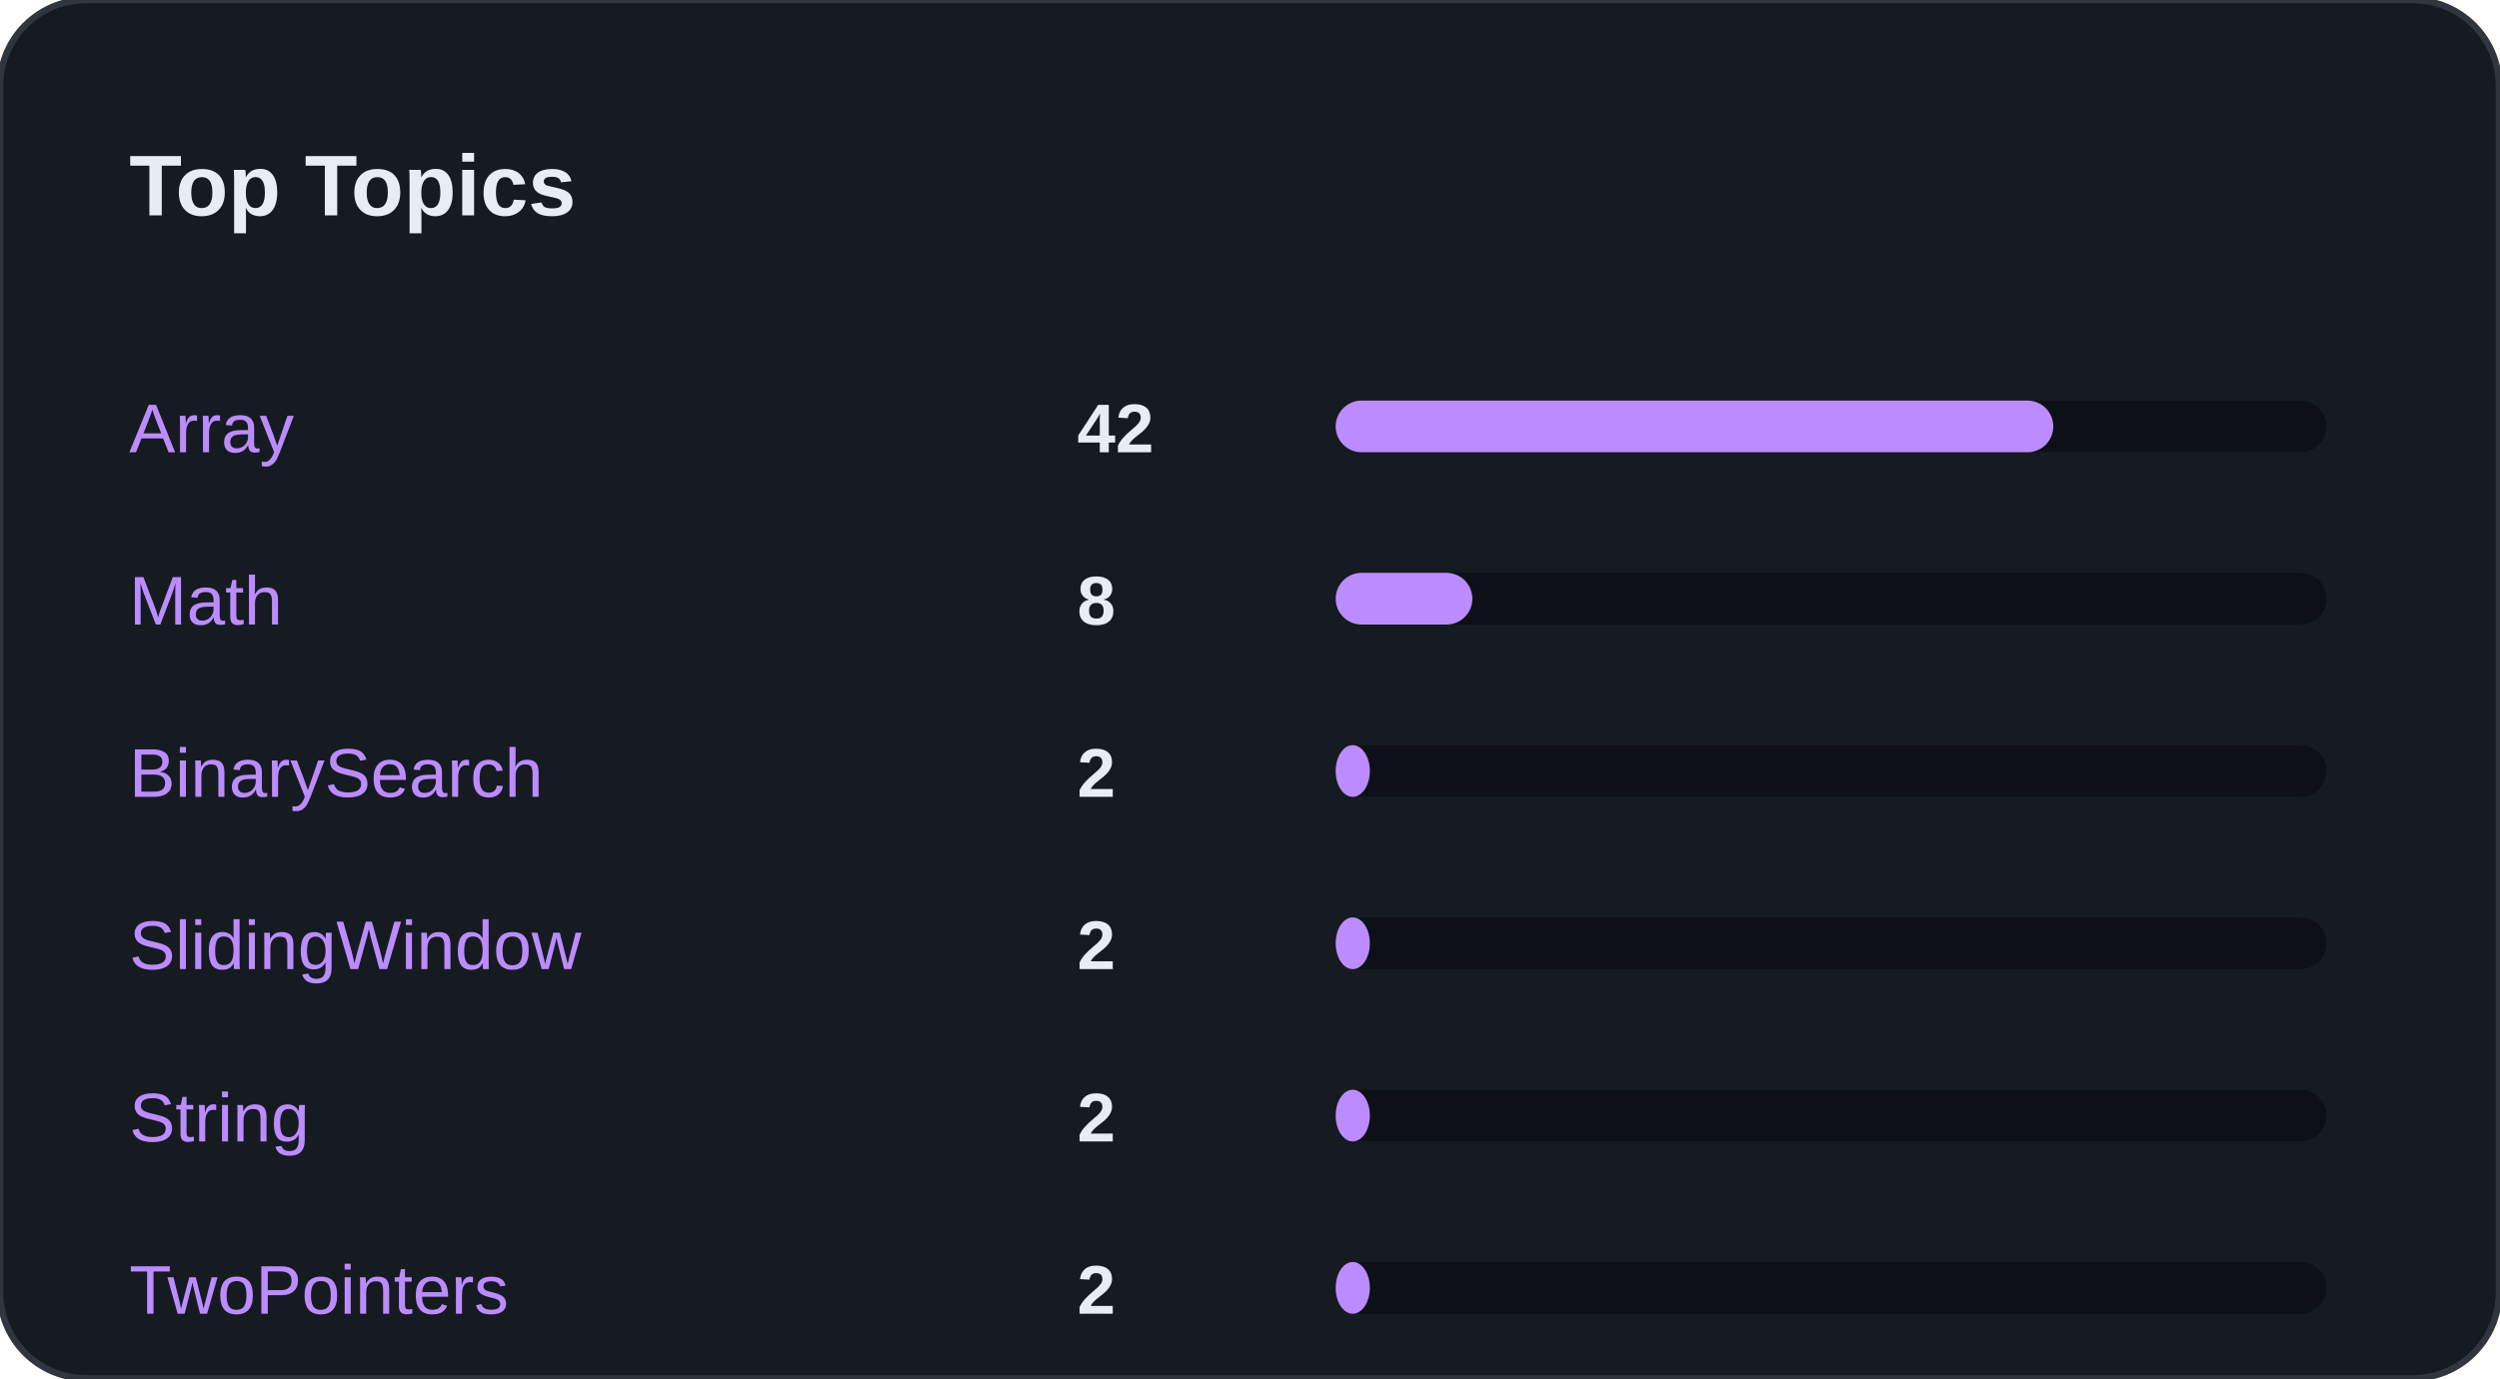
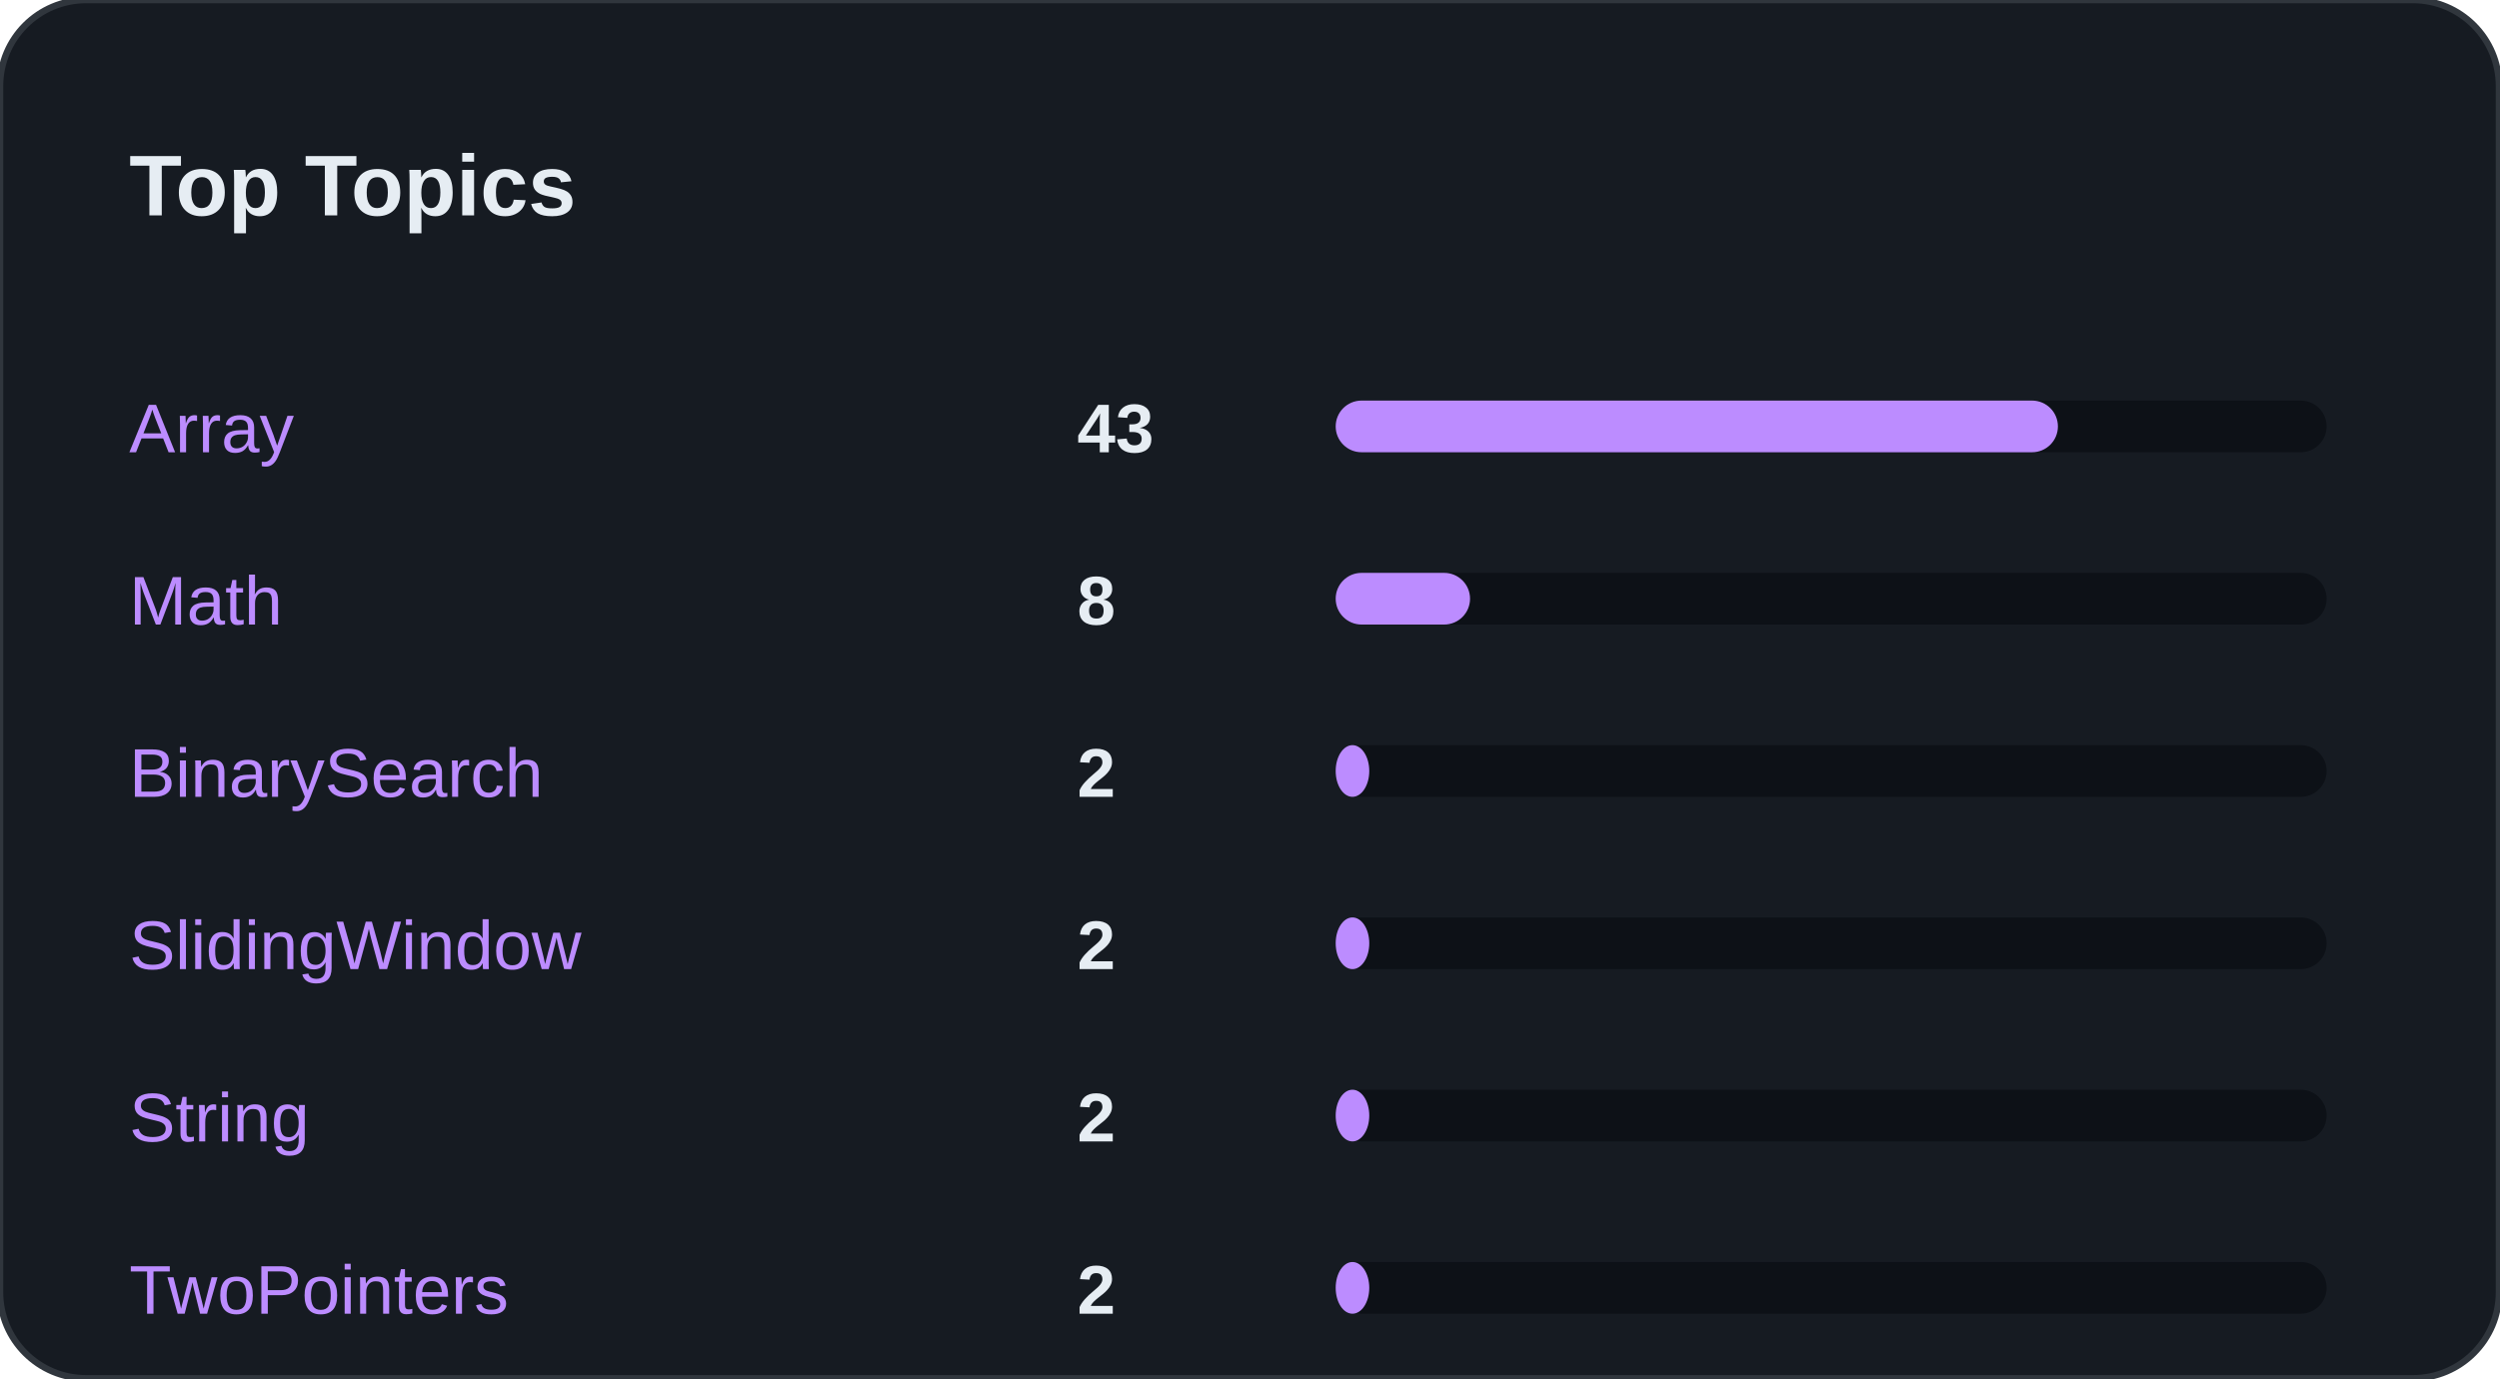
<svg xmlns="http://www.w3.org/2000/svg" width="100%" viewBox="0 0 580 320" preserveAspectRatio="xMidYMid meet">
  <rect width="580" height="320" rx="20" fill="#161B22" stroke="#30363D" stroke-width="1.5" />
  <text x="30" y="50" font-family="Segoe UI, Arial, sans-serif" font-size="20" font-weight="bold" fill="#E6EDF3">Top Topics</text>
  <text x="30" y="105" font-family="Segoe UI, Arial, sans-serif" font-size="16" fill="#BC8CFF">Array</text>
-   <text x="250" y="105" font-family="Segoe UI, Arial, sans-serif" font-size="16" font-weight="bold" fill="#E6EDF3">42</text>
+   <text x="250" y="105" font-family="Segoe UI, Arial, sans-serif" font-size="16" font-weight="bold" fill="#E6EDF3">43</text>
  <rect x="310" y="93" width="230" height="12" rx="6" fill="#0D1117" />
-   <rect x="310" y="93" width="166.552" height="12" rx="6" fill="#BC8CFF" />
+   <rect x="310" y="93" width="167.627" height="12" rx="6" fill="#BC8CFF" />
  <text x="30" y="145" font-family="Segoe UI, Arial, sans-serif" font-size="16" fill="#BC8CFF">Math</text>
  <text x="250" y="145" font-family="Segoe UI, Arial, sans-serif" font-size="16" font-weight="bold" fill="#E6EDF3">8</text>
  <rect x="310" y="133" width="230" height="12" rx="6" fill="#0D1117" />
-   <rect x="310" y="133" width="31.724" height="12" rx="6" fill="#BC8CFF" />
+   <rect x="310" y="133" width="31.186" height="12" rx="6" fill="#BC8CFF" />
  <text x="30" y="185" font-family="Segoe UI, Arial, sans-serif" font-size="16" fill="#BC8CFF">BinarySearch</text>
  <text x="250" y="185" font-family="Segoe UI, Arial, sans-serif" font-size="16" font-weight="bold" fill="#E6EDF3">2</text>
  <rect x="310" y="173" width="230" height="12" rx="6" fill="#0D1117" />
-   <rect x="310" y="173" width="7.931" height="12" rx="6" fill="#BC8CFF" />
+   <rect x="310" y="173" width="7.797" height="12" rx="6" fill="#BC8CFF" />
  <text x="30" y="225" font-family="Segoe UI, Arial, sans-serif" font-size="16" fill="#BC8CFF">SlidingWindow</text>
  <text x="250" y="225" font-family="Segoe UI, Arial, sans-serif" font-size="16" font-weight="bold" fill="#E6EDF3">2</text>
  <rect x="310" y="213" width="230" height="12" rx="6" fill="#0D1117" />
-   <rect x="310" y="213" width="7.931" height="12" rx="6" fill="#BC8CFF" />
+   <rect x="310" y="213" width="7.797" height="12" rx="6" fill="#BC8CFF" />
  <text x="30" y="265" font-family="Segoe UI, Arial, sans-serif" font-size="16" fill="#BC8CFF">String</text>
  <text x="250" y="265" font-family="Segoe UI, Arial, sans-serif" font-size="16" font-weight="bold" fill="#E6EDF3">2</text>
  <rect x="310" y="253" width="230" height="12" rx="6" fill="#0D1117" />
-   <rect x="310" y="253" width="7.931" height="12" rx="6" fill="#BC8CFF" />
+   <rect x="310" y="253" width="7.797" height="12" rx="6" fill="#BC8CFF" />
  <text x="30" y="305" font-family="Segoe UI, Arial, sans-serif" font-size="16" fill="#BC8CFF">TwoPointers</text>
  <text x="250" y="305" font-family="Segoe UI, Arial, sans-serif" font-size="16" font-weight="bold" fill="#E6EDF3">2</text>
  <rect x="310" y="293" width="230" height="12" rx="6" fill="#0D1117" />
-   <rect x="310" y="293" width="7.931" height="12" rx="6" fill="#BC8CFF" />
+   <rect x="310" y="293" width="7.797" height="12" rx="6" fill="#BC8CFF" />
</svg>
